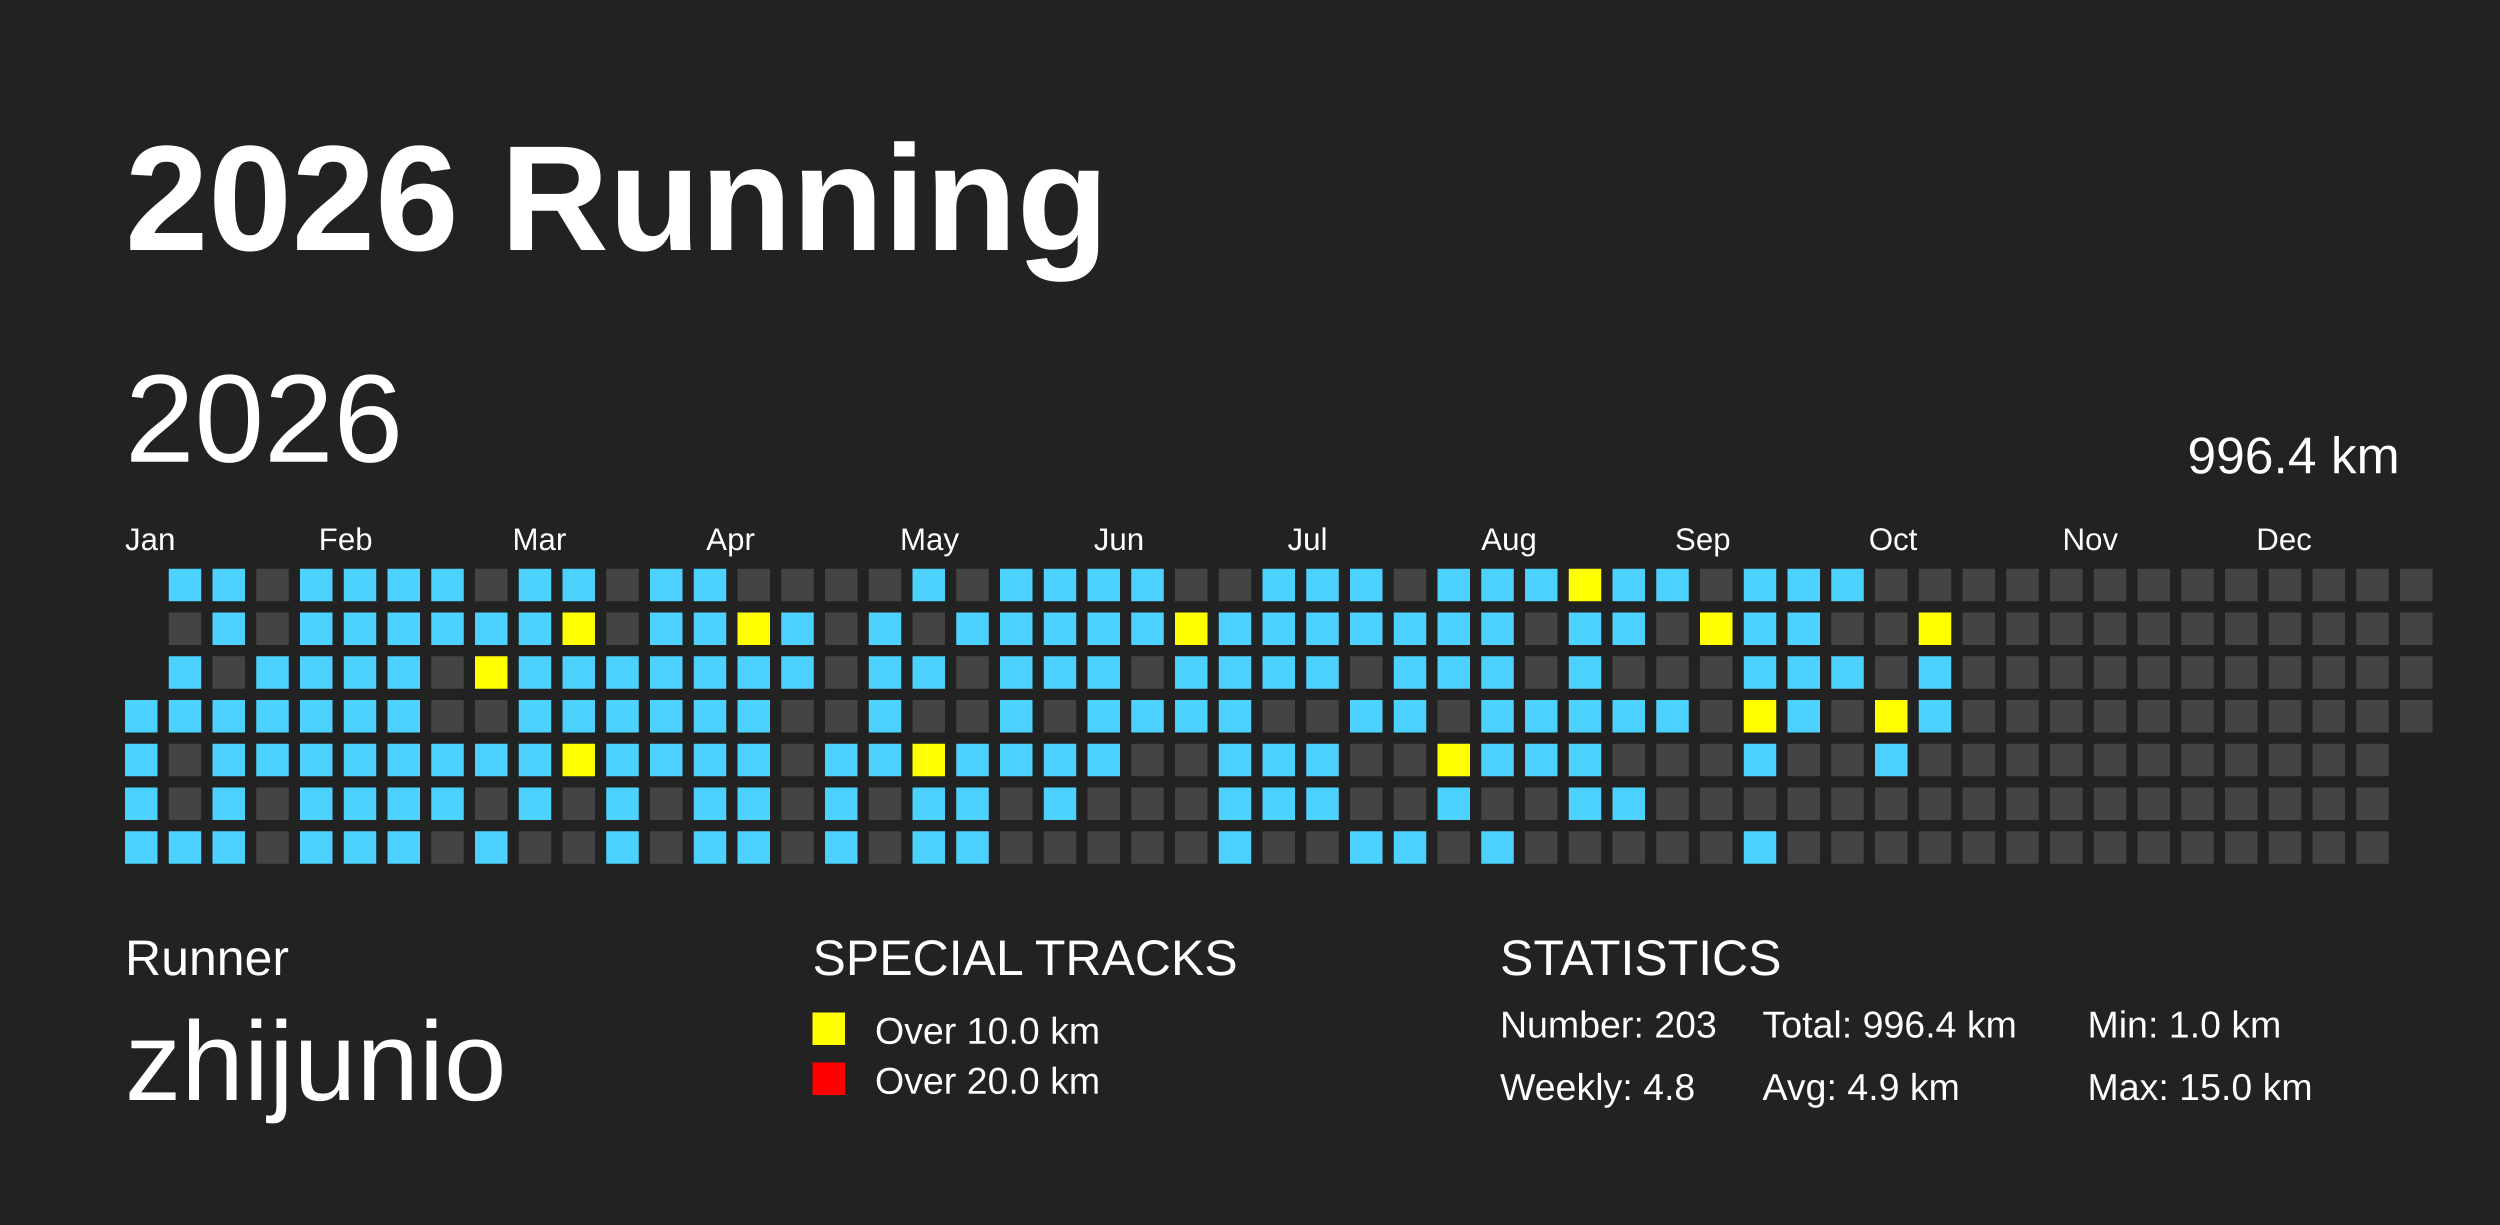
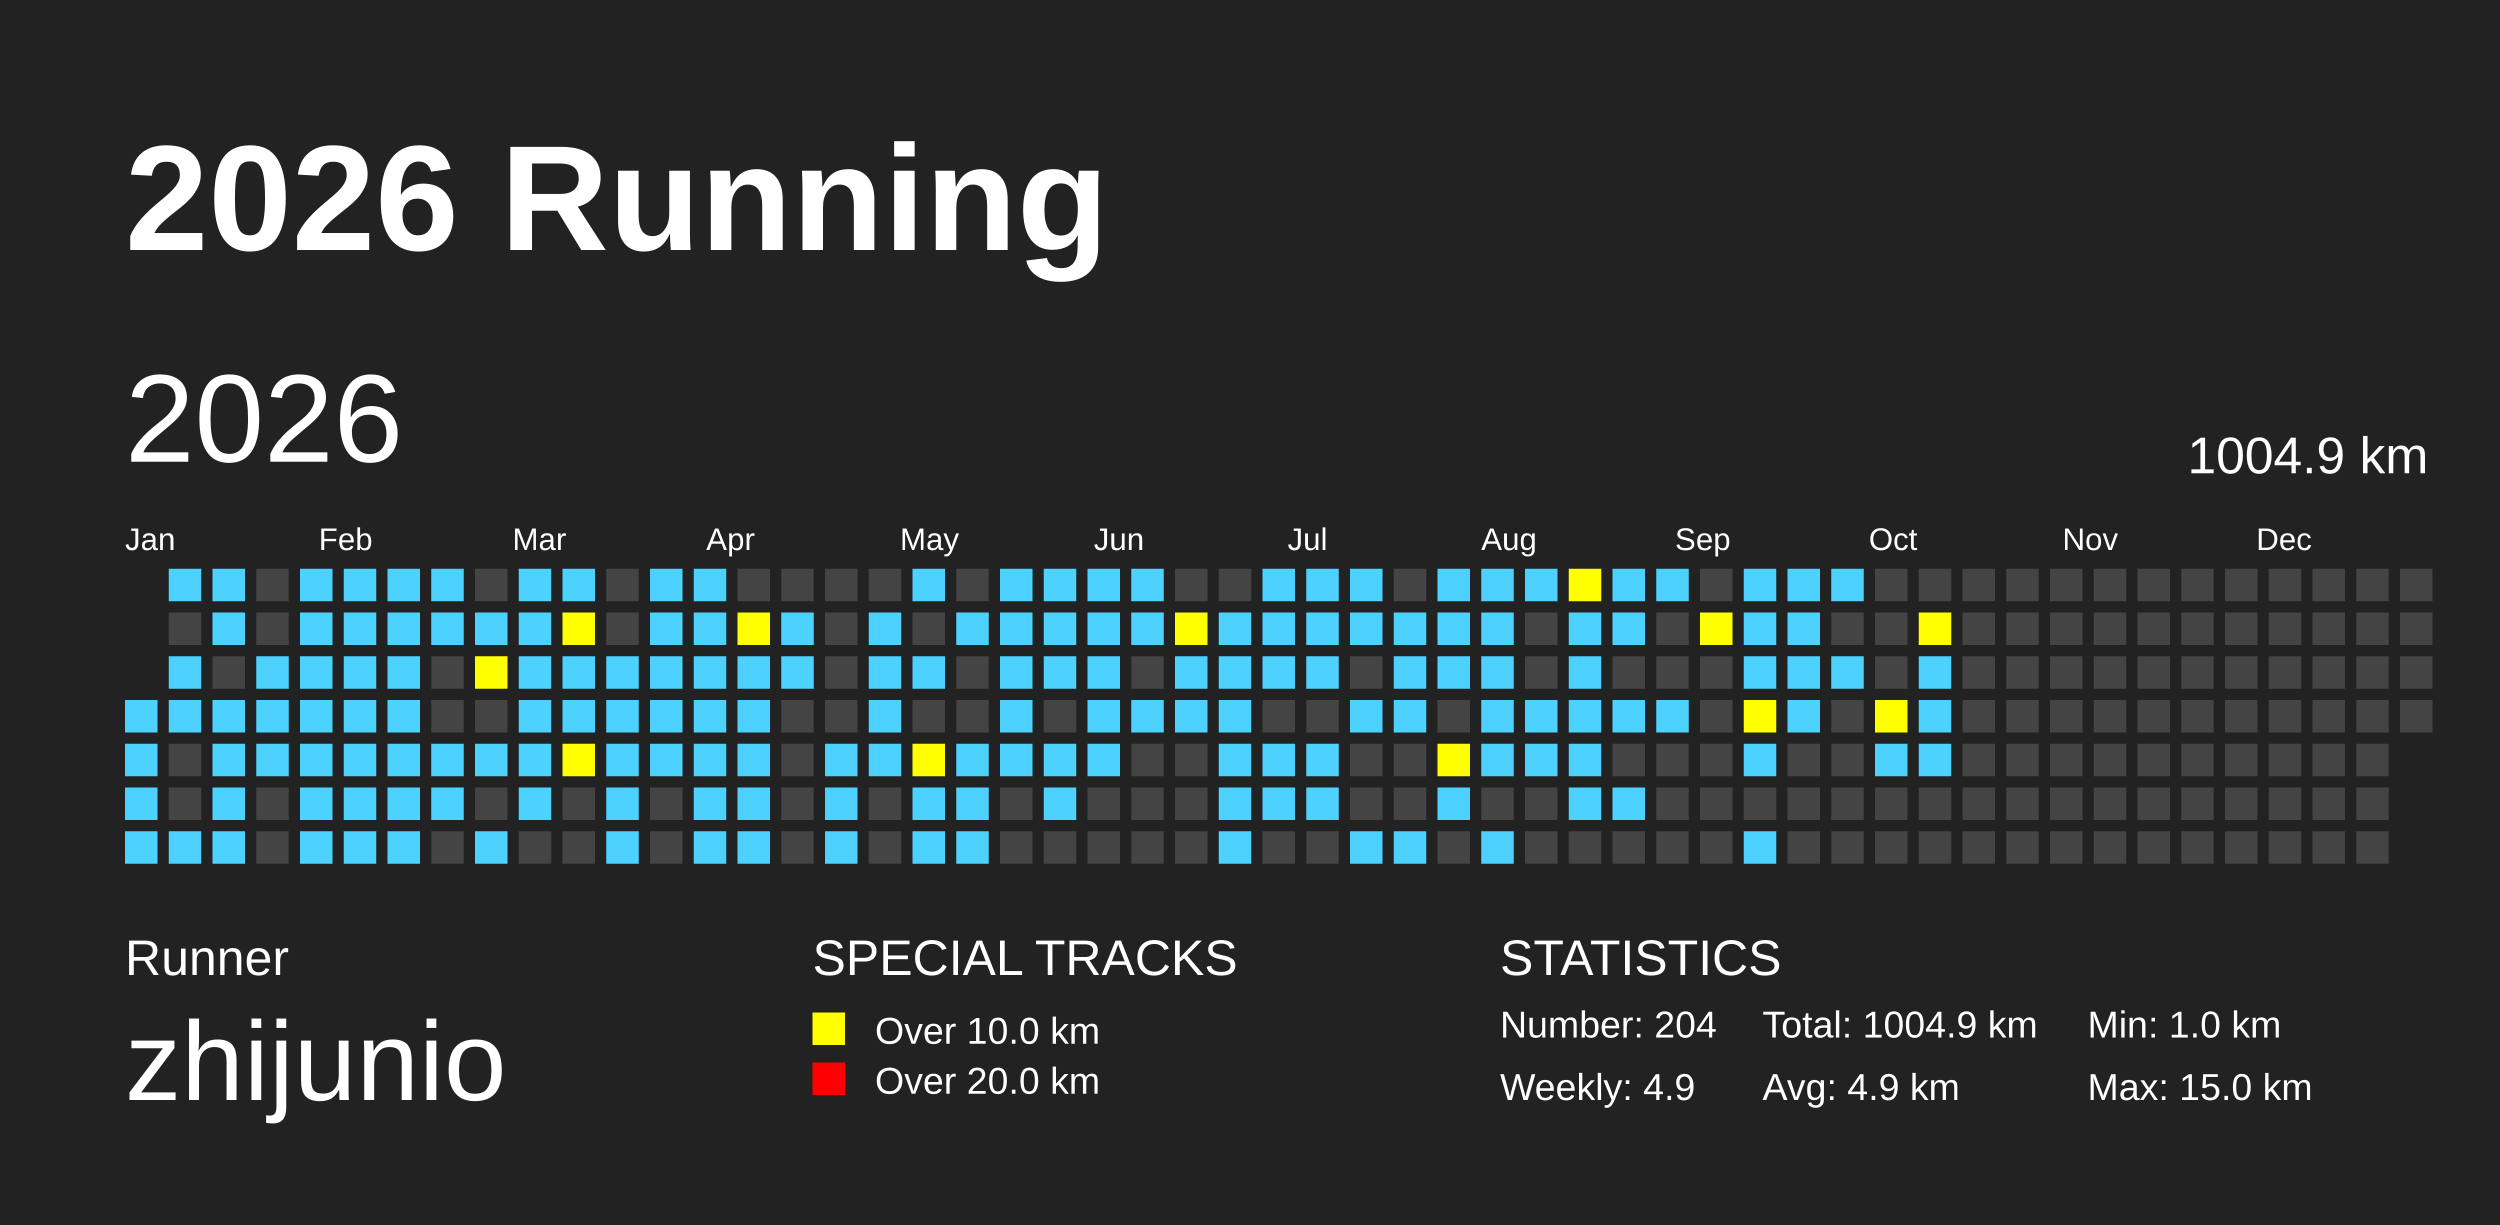
<svg xmlns="http://www.w3.org/2000/svg" baseProfile="full" height="98mm" version="1.1" viewBox="0,0,200,98" width="200mm">
  <defs>
    <pattern height="2" id="indoor-stripe" patternUnits="userSpaceOnUse" width="2">
      <line stroke="white" stroke-opacity="0.45" stroke-width="0.5" x1="0" x2="2" y1="2" y2="0" />
    </pattern>
  </defs>
  <rect fill="#222222" height="98" width="200" x="0" y="0" />
  <text fill="#FFFFFF" style="font-size:12px; font-family:Arial; font-weight:bold;" x="10" y="20">2026 Running</text>
  <text fill="#FFFFFF" style="font-size:4px; font-family:Arial" x="10" y="78">Runner</text>
  <text fill="#FFFFFF" style="font-size:9px; font-family:Arial" x="10" y="88">zhijunio</text>
  <text fill="#FFFFFF" style="font-size:4px; font-family:Arial" x="65" y="78">SPECIAL TRACKS</text>
  <rect fill="yellow" height="2.6" width="2.6" x="65" y="81" />
  <text fill="#FFFFFF" style="font-size:3px; font-family:Arial" x="70" y="83.5">Over 10.0 km</text>
  <rect fill="red" height="2.6" width="2.6" x="65" y="85" />
  <text fill="#FFFFFF" style="font-size:3px; font-family:Arial" x="70" y="87.5">Over 20.0 km</text>
  <text fill="#FFFFFF" style="font-size:4px; font-family:Arial" x="120" y="78">STATISTICS</text>
-   <text fill="#FFFFFF" style="font-size:3px; font-family:Arial" x="120" y="83">Number: 203</text>
-   <text fill="#FFFFFF" style="font-size:3px; font-family:Arial" x="120" y="88">Weekly: 4.8</text>
-   <text fill="#FFFFFF" style="font-size:3px; font-family:Arial" x="141" y="83">Total: 996.4 km</text>
+   <text fill="#FFFFFF" style="font-size:3px; font-family:Arial" x="120" y="83">Number: 204</text>
+   <text fill="#FFFFFF" style="font-size:3px; font-family:Arial" x="120" y="88">Weekly: 4.9</text>
+   <text fill="#FFFFFF" style="font-size:3px; font-family:Arial" x="141" y="83">Total: 1004.9 km</text>
  <text fill="#FFFFFF" style="font-size:3px; font-family:Arial" x="141" y="88">Avg: 4.9 km</text>
  <text fill="#FFFFFF" style="font-size:3px; font-family:Arial" x="167" y="83">Min: 1.0 km</text>
  <text fill="#FFFFFF" style="font-size:3px; font-family:Arial" x="167" y="88">Max: 15.0 km</text>
  <text dominant-baseline="hanging" fill="#FFFFFF" style="font-size:10.0px; font-family:Arial;" x="10" y="30">2026</text>
-   <text dominant-baseline="hanging" fill="#FFFFFF" style="font-size:4.125px; font-family:Arial;" x="175" y="35">996.4 km</text>
+   <text dominant-baseline="hanging" fill="#FFFFFF" style="font-size:4.125px; font-family:Arial;" x="175" y="35">1004.9 km</text>
  <text fill="#FFFFFF" style="font-size:2.5px; font-family:Arial" x="10.0" y="44">Jan</text>
  <text fill="#FFFFFF" style="font-size:2.5px; font-family:Arial" x="25.5" y="44">Feb</text>
  <text fill="#FFFFFF" style="font-size:2.5px; font-family:Arial" x="41.0" y="44">Mar</text>
  <text fill="#FFFFFF" style="font-size:2.5px; font-family:Arial" x="56.5" y="44">Apr</text>
  <text fill="#FFFFFF" style="font-size:2.5px; font-family:Arial" x="72.0" y="44">May</text>
  <text fill="#FFFFFF" style="font-size:2.5px; font-family:Arial" x="87.5" y="44">Jun</text>
  <text fill="#FFFFFF" style="font-size:2.5px; font-family:Arial" x="103.0" y="44">Jul</text>
  <text fill="#FFFFFF" style="font-size:2.5px; font-family:Arial" x="118.5" y="44">Aug</text>
  <text fill="#FFFFFF" style="font-size:2.5px; font-family:Arial" x="134.0" y="44">Sep</text>
  <text fill="#FFFFFF" style="font-size:2.5px; font-family:Arial" x="149.5" y="44">Oct</text>
  <text fill="#FFFFFF" style="font-size:2.5px; font-family:Arial" x="165.0" y="44">Nov</text>
  <text fill="#FFFFFF" style="font-size:2.5px; font-family:Arial" x="180.5" y="44">Dec</text>
  <rect fill="#4DD2FF" height="2.6" width="2.6" x="10.0" y="56.0" />
  <rect fill="#4DD2FF" height="2.6" width="2.6" x="10.0" y="59.5" />
  <rect fill="#4DD2FF" height="2.6" width="2.6" x="10.0" y="63.0" />
  <rect fill="#4DD2FF" height="2.6" width="2.6" x="10.0" y="66.5" />
  <rect fill="#4DD2FF" height="2.6" width="2.6" x="13.5" y="45.5" />
  <rect fill="#444444" height="2.6" width="2.6" x="13.5" y="49.0" />
  <rect fill="#4DD2FF" height="2.6" width="2.6" x="13.5" y="52.5" />
  <rect fill="#4DD2FF" height="2.6" width="2.6" x="13.5" y="56.0" />
  <rect fill="#444444" height="2.6" width="2.6" x="13.5" y="59.5" />
  <rect fill="#444444" height="2.6" width="2.6" x="13.5" y="63.0" />
  <rect fill="#4DD2FF" height="2.6" width="2.6" x="13.5" y="66.5" />
  <rect fill="#4DD2FF" height="2.6" width="2.6" x="17.0" y="45.5" />
  <rect fill="#4DD2FF" height="2.6" width="2.6" x="17.0" y="49.0" />
  <rect fill="#444444" height="2.6" width="2.6" x="17.0" y="52.5" />
  <rect fill="#4DD2FF" height="2.6" width="2.6" x="17.0" y="56.0" />
  <rect fill="#4DD2FF" height="2.6" width="2.6" x="17.0" y="59.5" />
  <rect fill="#4DD2FF" height="2.6" width="2.6" x="17.0" y="63.0" />
  <rect fill="#4DD2FF" height="2.6" width="2.6" x="17.0" y="66.5" />
  <rect fill="#444444" height="2.6" width="2.6" x="20.5" y="45.5" />
  <rect fill="#444444" height="2.6" width="2.6" x="20.5" y="49.0" />
  <rect fill="#4DD2FF" height="2.6" width="2.6" x="20.5" y="52.5" />
  <rect fill="#4DD2FF" height="2.6" width="2.6" x="20.5" y="56.0" />
  <rect fill="#4DD2FF" height="2.6" width="2.6" x="20.5" y="59.5" />
  <rect fill="#444444" height="2.6" width="2.6" x="20.5" y="63.0" />
  <rect fill="#444444" height="2.6" width="2.6" x="20.5" y="66.5" />
  <rect fill="#4DD2FF" height="2.6" width="2.6" x="24.0" y="45.5" />
  <rect fill="#4DD2FF" height="2.6" width="2.6" x="24.0" y="49.0" />
  <rect fill="#4DD2FF" height="2.6" width="2.6" x="24.0" y="52.5" />
  <rect fill="#4DD2FF" height="2.6" width="2.6" x="24.0" y="56.0" />
  <rect fill="#4DD2FF" height="2.6" width="2.6" x="24.0" y="59.5" />
  <rect fill="#4DD2FF" height="2.6" width="2.6" x="24.0" y="63.0" />
  <rect fill="#4DD2FF" height="2.6" width="2.6" x="24.0" y="66.5" />
  <rect fill="#4DD2FF" height="2.6" width="2.6" x="27.5" y="45.5" />
  <rect fill="#4DD2FF" height="2.6" width="2.6" x="27.5" y="49.0" />
  <rect fill="#4DD2FF" height="2.6" width="2.6" x="27.5" y="52.5" />
  <rect fill="#4DD2FF" height="2.6" width="2.6" x="27.5" y="56.0" />
  <rect fill="#4DD2FF" height="2.6" width="2.6" x="27.5" y="59.5" />
  <rect fill="#4DD2FF" height="2.6" width="2.6" x="27.5" y="63.0" />
  <rect fill="#4DD2FF" height="2.6" width="2.6" x="27.5" y="66.5" />
  <rect fill="#4DD2FF" height="2.6" width="2.6" x="31.0" y="45.5" />
  <rect fill="#4DD2FF" height="2.6" width="2.6" x="31.0" y="49.0" />
  <rect fill="#4DD2FF" height="2.6" width="2.6" x="31.0" y="52.5" />
  <rect fill="#4DD2FF" height="2.6" width="2.6" x="31.0" y="56.0" />
  <rect fill="#4DD2FF" height="2.6" width="2.6" x="31.0" y="59.5" />
  <rect fill="#4DD2FF" height="2.6" width="2.6" x="31.0" y="63.0" />
  <rect fill="#4DD2FF" height="2.6" width="2.6" x="31.0" y="66.5" />
  <rect fill="#4DD2FF" height="2.6" width="2.6" x="34.5" y="45.5" />
  <rect fill="#4DD2FF" height="2.6" width="2.6" x="34.5" y="49.0" />
  <rect fill="#444444" height="2.6" width="2.6" x="34.5" y="52.5" />
  <rect fill="#444444" height="2.6" width="2.6" x="34.5" y="56.0" />
  <rect fill="#4DD2FF" height="2.6" width="2.6" x="34.5" y="59.5" />
  <rect fill="#4DD2FF" height="2.6" width="2.6" x="34.5" y="63.0" />
  <rect fill="#444444" height="2.6" width="2.6" x="34.5" y="66.5" />
  <rect fill="#444444" height="2.6" width="2.6" x="38.0" y="45.5" />
  <rect fill="#4DD2FF" height="2.6" width="2.6" x="38.0" y="49.0" />
  <rect fill="yellow" height="2.6" width="2.6" x="38.0" y="52.5" />
  <rect fill="#444444" height="2.6" width="2.6" x="38.0" y="56.0" />
  <rect fill="#4DD2FF" height="2.6" width="2.6" x="38.0" y="59.5" />
  <rect fill="#444444" height="2.6" width="2.6" x="38.0" y="63.0" />
  <rect fill="#4DD2FF" height="2.6" width="2.6" x="38.0" y="66.5" />
  <rect fill="#4DD2FF" height="2.6" width="2.6" x="41.5" y="45.5" />
  <rect fill="#4DD2FF" height="2.6" width="2.6" x="41.5" y="49.0" />
  <rect fill="#4DD2FF" height="2.6" width="2.6" x="41.5" y="52.5" />
  <rect fill="#4DD2FF" height="2.6" width="2.6" x="41.5" y="56.0" />
  <rect fill="#4DD2FF" height="2.6" width="2.6" x="41.5" y="59.5" />
  <rect fill="#4DD2FF" height="2.6" width="2.6" x="41.5" y="63.0" />
  <rect fill="#444444" height="2.6" width="2.6" x="41.5" y="66.5" />
  <rect fill="#4DD2FF" height="2.6" width="2.6" x="45.0" y="45.5" />
  <rect fill="yellow" height="2.6" width="2.6" x="45.0" y="49.0" />
  <rect fill="#4DD2FF" height="2.6" width="2.6" x="45.0" y="52.5" />
  <rect fill="#4DD2FF" height="2.6" width="2.6" x="45.0" y="56.0" />
  <rect fill="yellow" height="2.6" width="2.6" x="45.0" y="59.5" />
  <rect fill="#444444" height="2.6" width="2.6" x="45.0" y="63.0" />
  <rect fill="#444444" height="2.6" width="2.6" x="45.0" y="66.5" />
  <rect fill="#444444" height="2.6" width="2.6" x="48.5" y="45.5" />
  <rect fill="#444444" height="2.6" width="2.6" x="48.5" y="49.0" />
  <rect fill="#4DD2FF" height="2.6" width="2.6" x="48.5" y="52.5" />
  <rect fill="#4DD2FF" height="2.6" width="2.6" x="48.5" y="56.0" />
  <rect fill="#4DD2FF" height="2.6" width="2.6" x="48.5" y="59.5" />
  <rect fill="#4DD2FF" height="2.6" width="2.6" x="48.5" y="63.0" />
  <rect fill="#4DD2FF" height="2.6" width="2.6" x="48.5" y="66.5" />
  <rect fill="#4DD2FF" height="2.6" width="2.6" x="52.0" y="45.5" />
  <rect fill="#4DD2FF" height="2.6" width="2.6" x="52.0" y="49.0" />
  <rect fill="#4DD2FF" height="2.6" width="2.6" x="52.0" y="52.5" />
  <rect fill="#4DD2FF" height="2.6" width="2.6" x="52.0" y="56.0" />
  <rect fill="#4DD2FF" height="2.6" width="2.6" x="52.0" y="59.5" />
  <rect fill="#444444" height="2.6" width="2.6" x="52.0" y="63.0" />
  <rect fill="#444444" height="2.6" width="2.6" x="52.0" y="66.5" />
  <rect fill="#4DD2FF" height="2.6" width="2.6" x="55.5" y="45.5" />
  <rect fill="#4DD2FF" height="2.6" width="2.6" x="55.5" y="49.0" />
  <rect fill="#4DD2FF" height="2.6" width="2.6" x="55.5" y="52.5" />
  <rect fill="#4DD2FF" height="2.6" width="2.6" x="55.5" y="56.0" />
  <rect fill="#4DD2FF" height="2.6" width="2.6" x="55.5" y="59.5" />
  <rect fill="#4DD2FF" height="2.6" width="2.6" x="55.5" y="63.0" />
  <rect fill="#4DD2FF" height="2.6" width="2.6" x="55.5" y="66.5" />
  <rect fill="#444444" height="2.6" width="2.6" x="59.0" y="45.5" />
  <rect fill="yellow" height="2.6" width="2.6" x="59.0" y="49.0" />
  <rect fill="#4DD2FF" height="2.6" width="2.6" x="59.0" y="52.5" />
  <rect fill="#4DD2FF" height="2.6" width="2.6" x="59.0" y="56.0" />
  <rect fill="#4DD2FF" height="2.6" width="2.6" x="59.0" y="59.5" />
  <rect fill="#4DD2FF" height="2.6" width="2.6" x="59.0" y="63.0" />
  <rect fill="#4DD2FF" height="2.6" width="2.6" x="59.0" y="66.5" />
  <rect fill="#444444" height="2.6" width="2.6" x="62.5" y="45.5" />
  <rect fill="#4DD2FF" height="2.6" width="2.6" x="62.5" y="49.0" />
  <rect fill="#4DD2FF" height="2.6" width="2.6" x="62.5" y="52.5" />
  <rect fill="#444444" height="2.6" width="2.6" x="62.5" y="56.0" />
  <rect fill="#444444" height="2.6" width="2.6" x="62.5" y="59.5" />
  <rect fill="#444444" height="2.6" width="2.6" x="62.5" y="63.0" />
  <rect fill="#444444" height="2.6" width="2.6" x="62.5" y="66.5" />
  <rect fill="#444444" height="2.6" width="2.6" x="66.0" y="45.5" />
  <rect fill="#444444" height="2.6" width="2.6" x="66.0" y="49.0" />
  <rect fill="#444444" height="2.6" width="2.6" x="66.0" y="52.5" />
  <rect fill="#444444" height="2.6" width="2.6" x="66.0" y="56.0" />
  <rect fill="#4DD2FF" height="2.6" width="2.6" x="66.0" y="59.5" />
  <rect fill="#4DD2FF" height="2.6" width="2.6" x="66.0" y="63.0" />
  <rect fill="#4DD2FF" height="2.6" width="2.6" x="66.0" y="66.5" />
  <rect fill="#444444" height="2.6" width="2.6" x="69.5" y="45.5" />
  <rect fill="#4DD2FF" height="2.6" width="2.6" x="69.5" y="49.0" />
  <rect fill="#4DD2FF" height="2.6" width="2.6" x="69.5" y="52.5" />
  <rect fill="#4DD2FF" height="2.6" width="2.6" x="69.5" y="56.0" />
  <rect fill="#4DD2FF" height="2.6" width="2.6" x="69.5" y="59.5" />
  <rect fill="#444444" height="2.6" width="2.6" x="69.5" y="63.0" />
  <rect fill="#444444" height="2.6" width="2.6" x="69.5" y="66.5" />
  <rect fill="#4DD2FF" height="2.6" width="2.6" x="73.0" y="45.5" />
  <rect fill="#444444" height="2.6" width="2.6" x="73.0" y="49.0" />
  <rect fill="#4DD2FF" height="2.6" width="2.6" x="73.0" y="52.5" />
  <rect fill="#444444" height="2.6" width="2.6" x="73.0" y="56.0" />
  <rect fill="yellow" height="2.6" width="2.6" x="73.0" y="59.5" />
  <rect fill="#4DD2FF" height="2.6" width="2.6" x="73.0" y="63.0" />
  <rect fill="#4DD2FF" height="2.6" width="2.6" x="73.0" y="66.5" />
  <rect fill="#444444" height="2.6" width="2.6" x="76.5" y="45.5" />
  <rect fill="#4DD2FF" height="2.6" width="2.6" x="76.5" y="49.0" />
  <rect fill="#444444" height="2.6" width="2.6" x="76.5" y="52.5" />
  <rect fill="#444444" height="2.6" width="2.6" x="76.5" y="56.0" />
  <rect fill="#4DD2FF" height="2.6" width="2.6" x="76.5" y="59.5" />
  <rect fill="#4DD2FF" height="2.6" width="2.6" x="76.5" y="63.0" />
  <rect fill="#4DD2FF" height="2.6" width="2.6" x="76.5" y="66.5" />
  <rect fill="#4DD2FF" height="2.6" width="2.6" x="80.0" y="45.5" />
  <rect fill="#4DD2FF" height="2.6" width="2.6" x="80.0" y="49.0" />
  <rect fill="#4DD2FF" height="2.6" width="2.6" x="80.0" y="52.5" />
  <rect fill="#4DD2FF" height="2.6" width="2.6" x="80.0" y="56.0" />
  <rect fill="#4DD2FF" height="2.6" width="2.6" x="80.0" y="59.5" />
  <rect fill="#444444" height="2.6" width="2.6" x="80.0" y="63.0" />
  <rect fill="#444444" height="2.6" width="2.6" x="80.0" y="66.5" />
  <rect fill="#4DD2FF" height="2.6" width="2.6" x="83.5" y="45.5" />
  <rect fill="#4DD2FF" height="2.6" width="2.6" x="83.5" y="49.0" />
  <rect fill="#4DD2FF" height="2.6" width="2.6" x="83.5" y="52.5" />
  <rect fill="#444444" height="2.6" width="2.6" x="83.5" y="56.0" />
  <rect fill="#4DD2FF" height="2.6" width="2.6" x="83.5" y="59.5" />
  <rect fill="#4DD2FF" height="2.6" width="2.6" x="83.5" y="63.0" />
  <rect fill="#444444" height="2.6" width="2.6" x="83.5" y="66.5" />
  <rect fill="#4DD2FF" height="2.6" width="2.6" x="87.0" y="45.5" />
  <rect fill="#4DD2FF" height="2.6" width="2.6" x="87.0" y="49.0" />
  <rect fill="#4DD2FF" height="2.6" width="2.6" x="87.0" y="52.5" />
  <rect fill="#4DD2FF" height="2.6" width="2.6" x="87.0" y="56.0" />
  <rect fill="#4DD2FF" height="2.6" width="2.6" x="87.0" y="59.5" />
  <rect fill="#444444" height="2.6" width="2.6" x="87.0" y="63.0" />
  <rect fill="#444444" height="2.6" width="2.6" x="87.0" y="66.5" />
  <rect fill="#4DD2FF" height="2.6" width="2.6" x="90.5" y="45.5" />
  <rect fill="#4DD2FF" height="2.6" width="2.6" x="90.5" y="49.0" />
  <rect fill="#444444" height="2.6" width="2.6" x="90.5" y="52.5" />
  <rect fill="#4DD2FF" height="2.6" width="2.6" x="90.5" y="56.0" />
  <rect fill="#444444" height="2.6" width="2.6" x="90.5" y="59.5" />
  <rect fill="#444444" height="2.6" width="2.6" x="90.5" y="63.0" />
  <rect fill="#444444" height="2.6" width="2.6" x="90.5" y="66.5" />
  <rect fill="#444444" height="2.6" width="2.6" x="94.0" y="45.5" />
  <rect fill="yellow" height="2.6" width="2.6" x="94.0" y="49.0" />
  <rect fill="#4DD2FF" height="2.6" width="2.6" x="94.0" y="52.5" />
  <rect fill="#4DD2FF" height="2.6" width="2.6" x="94.0" y="56.0" />
  <rect fill="#444444" height="2.6" width="2.6" x="94.0" y="59.5" />
  <rect fill="#444444" height="2.6" width="2.6" x="94.0" y="63.0" />
  <rect fill="#444444" height="2.6" width="2.6" x="94.0" y="66.5" />
  <rect fill="#444444" height="2.6" width="2.6" x="97.5" y="45.5" />
  <rect fill="#4DD2FF" height="2.6" width="2.6" x="97.5" y="49.0" />
  <rect fill="#4DD2FF" height="2.6" width="2.6" x="97.5" y="52.5" />
  <rect fill="#4DD2FF" height="2.6" width="2.6" x="97.5" y="56.0" />
  <rect fill="#4DD2FF" height="2.6" width="2.6" x="97.5" y="59.5" />
  <rect fill="#4DD2FF" height="2.6" width="2.6" x="97.5" y="63.0" />
  <rect fill="#4DD2FF" height="2.6" width="2.6" x="97.5" y="66.5" />
  <rect fill="#4DD2FF" height="2.6" width="2.6" x="101.0" y="45.5" />
  <rect fill="#4DD2FF" height="2.6" width="2.6" x="101.0" y="49.0" />
  <rect fill="#4DD2FF" height="2.6" width="2.6" x="101.0" y="52.5" />
  <rect fill="#444444" height="2.6" width="2.6" x="101.0" y="56.0" />
  <rect fill="#4DD2FF" height="2.6" width="2.6" x="101.0" y="59.5" />
  <rect fill="#4DD2FF" height="2.6" width="2.6" x="101.0" y="63.0" />
  <rect fill="#444444" height="2.6" width="2.6" x="101.0" y="66.5" />
  <rect fill="#4DD2FF" height="2.6" width="2.6" x="104.5" y="45.5" />
  <rect fill="#4DD2FF" height="2.6" width="2.6" x="104.5" y="49.0" />
  <rect fill="#4DD2FF" height="2.6" width="2.6" x="104.5" y="52.5" />
  <rect fill="#444444" height="2.6" width="2.6" x="104.5" y="56.0" />
  <rect fill="#4DD2FF" height="2.6" width="2.6" x="104.5" y="59.5" />
  <rect fill="#4DD2FF" height="2.6" width="2.6" x="104.5" y="63.0" />
  <rect fill="#444444" height="2.6" width="2.6" x="104.5" y="66.5" />
  <rect fill="#4DD2FF" height="2.6" width="2.6" x="108.0" y="45.5" />
  <rect fill="#4DD2FF" height="2.6" width="2.6" x="108.0" y="49.0" />
  <rect fill="#444444" height="2.6" width="2.6" x="108.0" y="52.5" />
  <rect fill="#4DD2FF" height="2.6" width="2.6" x="108.0" y="56.0" />
  <rect fill="#444444" height="2.6" width="2.6" x="108.0" y="59.5" />
  <rect fill="#444444" height="2.6" width="2.6" x="108.0" y="63.0" />
  <rect fill="#4DD2FF" height="2.6" width="2.6" x="108.0" y="66.5" />
  <rect fill="#444444" height="2.6" width="2.6" x="111.5" y="45.5" />
  <rect fill="#4DD2FF" height="2.6" width="2.6" x="111.5" y="49.0" />
  <rect fill="#4DD2FF" height="2.6" width="2.6" x="111.5" y="52.5" />
  <rect fill="#4DD2FF" height="2.6" width="2.6" x="111.5" y="56.0" />
  <rect fill="#444444" height="2.6" width="2.6" x="111.5" y="59.5" />
  <rect fill="#444444" height="2.6" width="2.6" x="111.5" y="63.0" />
  <rect fill="#4DD2FF" height="2.6" width="2.6" x="111.5" y="66.5" />
  <rect fill="#4DD2FF" height="2.6" width="2.6" x="115.0" y="45.5" />
  <rect fill="#4DD2FF" height="2.6" width="2.6" x="115.0" y="49.0" />
  <rect fill="#4DD2FF" height="2.6" width="2.6" x="115.0" y="52.5" />
  <rect fill="#444444" height="2.6" width="2.6" x="115.0" y="56.0" />
  <rect fill="yellow" height="2.6" width="2.6" x="115.0" y="59.5" />
  <rect fill="#4DD2FF" height="2.6" width="2.6" x="115.0" y="63.0" />
  <rect fill="#444444" height="2.6" width="2.6" x="115.0" y="66.5" />
  <rect fill="#4DD2FF" height="2.6" width="2.6" x="118.5" y="45.5" />
  <rect fill="#4DD2FF" height="2.6" width="2.6" x="118.5" y="49.0" />
  <rect fill="#4DD2FF" height="2.6" width="2.6" x="118.5" y="52.5" />
  <rect fill="#4DD2FF" height="2.6" width="2.6" x="118.5" y="56.0" />
  <rect fill="#4DD2FF" height="2.6" width="2.6" x="118.5" y="59.5" />
  <rect fill="#444444" height="2.6" width="2.6" x="118.5" y="63.0" />
  <rect fill="#4DD2FF" height="2.6" width="2.6" x="118.5" y="66.5" />
  <rect fill="#4DD2FF" height="2.6" width="2.6" x="122.0" y="45.5" />
  <rect fill="#444444" height="2.6" width="2.6" x="122.0" y="49.0" />
  <rect fill="#444444" height="2.6" width="2.6" x="122.0" y="52.5" />
  <rect fill="#4DD2FF" height="2.6" width="2.6" x="122.0" y="56.0" />
  <rect fill="#4DD2FF" height="2.6" width="2.6" x="122.0" y="59.5" />
  <rect fill="#444444" height="2.6" width="2.6" x="122.0" y="63.0" />
  <rect fill="#444444" height="2.6" width="2.6" x="122.0" y="66.5" />
  <rect fill="yellow" height="2.6" width="2.6" x="125.5" y="45.5" />
  <rect fill="#4DD2FF" height="2.6" width="2.6" x="125.5" y="49.0" />
  <rect fill="#4DD2FF" height="2.6" width="2.6" x="125.5" y="52.5" />
  <rect fill="#4DD2FF" height="2.6" width="2.6" x="125.5" y="56.0" />
  <rect fill="#4DD2FF" height="2.6" width="2.6" x="125.5" y="59.5" />
  <rect fill="#4DD2FF" height="2.6" width="2.6" x="125.5" y="63.0" />
  <rect fill="#444444" height="2.6" width="2.6" x="125.5" y="66.5" />
  <rect fill="#4DD2FF" height="2.6" width="2.6" x="129.0" y="45.5" />
  <rect fill="#4DD2FF" height="2.6" width="2.6" x="129.0" y="49.0" />
  <rect fill="#444444" height="2.6" width="2.6" x="129.0" y="52.5" />
  <rect fill="#4DD2FF" height="2.6" width="2.6" x="129.0" y="56.0" />
  <rect fill="#444444" height="2.6" width="2.6" x="129.0" y="59.5" />
  <rect fill="#4DD2FF" height="2.6" width="2.6" x="129.0" y="63.0" />
  <rect fill="#444444" height="2.6" width="2.6" x="129.0" y="66.5" />
  <rect fill="#4DD2FF" height="2.6" width="2.6" x="132.5" y="45.5" />
  <rect fill="#444444" height="2.6" width="2.6" x="132.5" y="49.0" />
  <rect fill="#444444" height="2.6" width="2.6" x="132.5" y="52.5" />
  <rect fill="#4DD2FF" height="2.6" width="2.6" x="132.5" y="56.0" />
  <rect fill="#444444" height="2.6" width="2.6" x="132.5" y="59.5" />
  <rect fill="#444444" height="2.6" width="2.6" x="132.5" y="63.0" />
  <rect fill="#444444" height="2.6" width="2.6" x="132.5" y="66.5" />
  <rect fill="#444444" height="2.6" width="2.6" x="136.0" y="45.5" />
  <rect fill="yellow" height="2.6" width="2.6" x="136.0" y="49.0" />
  <rect fill="#444444" height="2.6" width="2.6" x="136.0" y="52.5" />
  <rect fill="#444444" height="2.6" width="2.6" x="136.0" y="56.0" />
  <rect fill="#444444" height="2.6" width="2.6" x="136.0" y="59.5" />
  <rect fill="#444444" height="2.6" width="2.6" x="136.0" y="63.0" />
  <rect fill="#444444" height="2.6" width="2.6" x="136.0" y="66.5" />
  <rect fill="#4DD2FF" height="2.6" width="2.6" x="139.5" y="45.5" />
  <rect fill="#4DD2FF" height="2.6" width="2.6" x="139.5" y="49.0" />
  <rect fill="#4DD2FF" height="2.6" width="2.6" x="139.5" y="52.5" />
  <rect fill="yellow" height="2.6" width="2.6" x="139.5" y="56.0" />
  <rect fill="#4DD2FF" height="2.6" width="2.6" x="139.5" y="59.5" />
  <rect fill="#444444" height="2.6" width="2.6" x="139.5" y="63.0" />
  <rect fill="#4DD2FF" height="2.6" width="2.6" x="139.5" y="66.5" />
  <rect fill="#4DD2FF" height="2.6" width="2.6" x="143.0" y="45.5" />
  <rect fill="#4DD2FF" height="2.6" width="2.6" x="143.0" y="49.0" />
  <rect fill="#4DD2FF" height="2.6" width="2.6" x="143.0" y="52.5" />
  <rect fill="#4DD2FF" height="2.6" width="2.6" x="143.0" y="56.0" />
  <rect fill="#444444" height="2.6" width="2.6" x="143.0" y="59.5" />
  <rect fill="#444444" height="2.6" width="2.6" x="143.0" y="63.0" />
  <rect fill="#444444" height="2.6" width="2.6" x="143.0" y="66.5" />
  <rect fill="#4DD2FF" height="2.6" width="2.6" x="146.5" y="45.5" />
  <rect fill="#444444" height="2.6" width="2.6" x="146.5" y="49.0" />
  <rect fill="#4DD2FF" height="2.6" width="2.6" x="146.5" y="52.5" />
  <rect fill="#444444" height="2.6" width="2.6" x="146.5" y="56.0" />
  <rect fill="#444444" height="2.6" width="2.6" x="146.5" y="59.5" />
  <rect fill="#444444" height="2.6" width="2.6" x="146.5" y="63.0" />
  <rect fill="#444444" height="2.6" width="2.6" x="146.5" y="66.5" />
  <rect fill="#444444" height="2.6" width="2.6" x="150.0" y="45.5" />
  <rect fill="#444444" height="2.6" width="2.6" x="150.0" y="49.0" />
  <rect fill="#444444" height="2.6" width="2.6" x="150.0" y="52.5" />
  <rect fill="yellow" height="2.6" width="2.6" x="150.0" y="56.0" />
  <rect fill="#4DD2FF" height="2.6" width="2.6" x="150.0" y="59.5" />
  <rect fill="#444444" height="2.6" width="2.6" x="150.0" y="63.0" />
  <rect fill="#444444" height="2.6" width="2.6" x="150.0" y="66.5" />
  <rect fill="#444444" height="2.6" width="2.6" x="153.5" y="45.5" />
  <rect fill="yellow" height="2.6" width="2.6" x="153.5" y="49.0" />
  <rect fill="#4DD2FF" height="2.6" width="2.6" x="153.5" y="52.5" />
  <rect fill="#4DD2FF" height="2.6" width="2.6" x="153.5" y="56.0" />
-   <rect fill="#444444" height="2.6" width="2.6" x="153.5" y="59.5" />
+   <rect fill="#4DD2FF" height="2.6" width="2.6" x="153.5" y="59.5" />
  <rect fill="#444444" height="2.6" width="2.6" x="153.5" y="63.0" />
  <rect fill="#444444" height="2.6" width="2.6" x="153.5" y="66.5" />
  <rect fill="#444444" height="2.6" width="2.6" x="157.0" y="45.5" />
  <rect fill="#444444" height="2.6" width="2.6" x="157.0" y="49.0" />
  <rect fill="#444444" height="2.6" width="2.6" x="157.0" y="52.5" />
  <rect fill="#444444" height="2.6" width="2.6" x="157.0" y="56.0" />
  <rect fill="#444444" height="2.6" width="2.6" x="157.0" y="59.5" />
  <rect fill="#444444" height="2.6" width="2.6" x="157.0" y="63.0" />
  <rect fill="#444444" height="2.6" width="2.6" x="157.0" y="66.5" />
  <rect fill="#444444" height="2.6" width="2.6" x="160.5" y="45.5" />
  <rect fill="#444444" height="2.6" width="2.6" x="160.5" y="49.0" />
  <rect fill="#444444" height="2.6" width="2.6" x="160.5" y="52.5" />
  <rect fill="#444444" height="2.6" width="2.6" x="160.5" y="56.0" />
  <rect fill="#444444" height="2.6" width="2.6" x="160.5" y="59.5" />
  <rect fill="#444444" height="2.6" width="2.6" x="160.5" y="63.0" />
  <rect fill="#444444" height="2.6" width="2.6" x="160.5" y="66.5" />
  <rect fill="#444444" height="2.6" width="2.6" x="164.0" y="45.5" />
  <rect fill="#444444" height="2.6" width="2.6" x="164.0" y="49.0" />
  <rect fill="#444444" height="2.6" width="2.6" x="164.0" y="52.5" />
  <rect fill="#444444" height="2.6" width="2.6" x="164.0" y="56.0" />
  <rect fill="#444444" height="2.6" width="2.6" x="164.0" y="59.5" />
  <rect fill="#444444" height="2.6" width="2.6" x="164.0" y="63.0" />
  <rect fill="#444444" height="2.6" width="2.6" x="164.0" y="66.5" />
  <rect fill="#444444" height="2.6" width="2.6" x="167.5" y="45.5" />
  <rect fill="#444444" height="2.6" width="2.6" x="167.5" y="49.0" />
  <rect fill="#444444" height="2.6" width="2.6" x="167.5" y="52.5" />
  <rect fill="#444444" height="2.6" width="2.6" x="167.5" y="56.0" />
  <rect fill="#444444" height="2.6" width="2.6" x="167.5" y="59.5" />
  <rect fill="#444444" height="2.6" width="2.6" x="167.5" y="63.0" />
  <rect fill="#444444" height="2.6" width="2.6" x="167.5" y="66.5" />
  <rect fill="#444444" height="2.6" width="2.6" x="171.0" y="45.5" />
  <rect fill="#444444" height="2.6" width="2.6" x="171.0" y="49.0" />
  <rect fill="#444444" height="2.6" width="2.6" x="171.0" y="52.5" />
  <rect fill="#444444" height="2.6" width="2.6" x="171.0" y="56.0" />
  <rect fill="#444444" height="2.6" width="2.6" x="171.0" y="59.5" />
  <rect fill="#444444" height="2.6" width="2.6" x="171.0" y="63.0" />
  <rect fill="#444444" height="2.6" width="2.6" x="171.0" y="66.5" />
  <rect fill="#444444" height="2.6" width="2.6" x="174.5" y="45.5" />
  <rect fill="#444444" height="2.6" width="2.6" x="174.5" y="49.0" />
  <rect fill="#444444" height="2.6" width="2.6" x="174.5" y="52.5" />
  <rect fill="#444444" height="2.6" width="2.6" x="174.5" y="56.0" />
  <rect fill="#444444" height="2.6" width="2.6" x="174.5" y="59.5" />
  <rect fill="#444444" height="2.6" width="2.6" x="174.5" y="63.0" />
  <rect fill="#444444" height="2.6" width="2.6" x="174.5" y="66.5" />
  <rect fill="#444444" height="2.6" width="2.6" x="178.0" y="45.5" />
  <rect fill="#444444" height="2.6" width="2.6" x="178.0" y="49.0" />
  <rect fill="#444444" height="2.6" width="2.6" x="178.0" y="52.5" />
  <rect fill="#444444" height="2.6" width="2.6" x="178.0" y="56.0" />
  <rect fill="#444444" height="2.6" width="2.6" x="178.0" y="59.5" />
  <rect fill="#444444" height="2.6" width="2.6" x="178.0" y="63.0" />
  <rect fill="#444444" height="2.6" width="2.6" x="178.0" y="66.5" />
  <rect fill="#444444" height="2.6" width="2.6" x="181.5" y="45.5" />
  <rect fill="#444444" height="2.6" width="2.6" x="181.5" y="49.0" />
  <rect fill="#444444" height="2.6" width="2.6" x="181.5" y="52.5" />
  <rect fill="#444444" height="2.6" width="2.6" x="181.5" y="56.0" />
  <rect fill="#444444" height="2.6" width="2.6" x="181.5" y="59.5" />
  <rect fill="#444444" height="2.6" width="2.6" x="181.5" y="63.0" />
  <rect fill="#444444" height="2.6" width="2.6" x="181.5" y="66.5" />
  <rect fill="#444444" height="2.6" width="2.6" x="185.0" y="45.5" />
  <rect fill="#444444" height="2.6" width="2.6" x="185.0" y="49.0" />
  <rect fill="#444444" height="2.6" width="2.6" x="185.0" y="52.5" />
  <rect fill="#444444" height="2.6" width="2.6" x="185.0" y="56.0" />
  <rect fill="#444444" height="2.6" width="2.6" x="185.0" y="59.5" />
  <rect fill="#444444" height="2.6" width="2.6" x="185.0" y="63.0" />
  <rect fill="#444444" height="2.6" width="2.6" x="185.0" y="66.5" />
  <rect fill="#444444" height="2.6" width="2.6" x="188.5" y="45.5" />
  <rect fill="#444444" height="2.6" width="2.6" x="188.5" y="49.0" />
  <rect fill="#444444" height="2.6" width="2.6" x="188.5" y="52.5" />
  <rect fill="#444444" height="2.6" width="2.6" x="188.5" y="56.0" />
  <rect fill="#444444" height="2.6" width="2.6" x="188.5" y="59.5" />
  <rect fill="#444444" height="2.6" width="2.6" x="188.5" y="63.0" />
  <rect fill="#444444" height="2.6" width="2.6" x="188.5" y="66.5" />
  <rect fill="#444444" height="2.6" width="2.6" x="192.0" y="45.5" />
  <rect fill="#444444" height="2.6" width="2.6" x="192.0" y="49.0" />
  <rect fill="#444444" height="2.6" width="2.6" x="192.0" y="52.5" />
  <rect fill="#444444" height="2.6" width="2.6" x="192.0" y="56.0" />
</svg>
